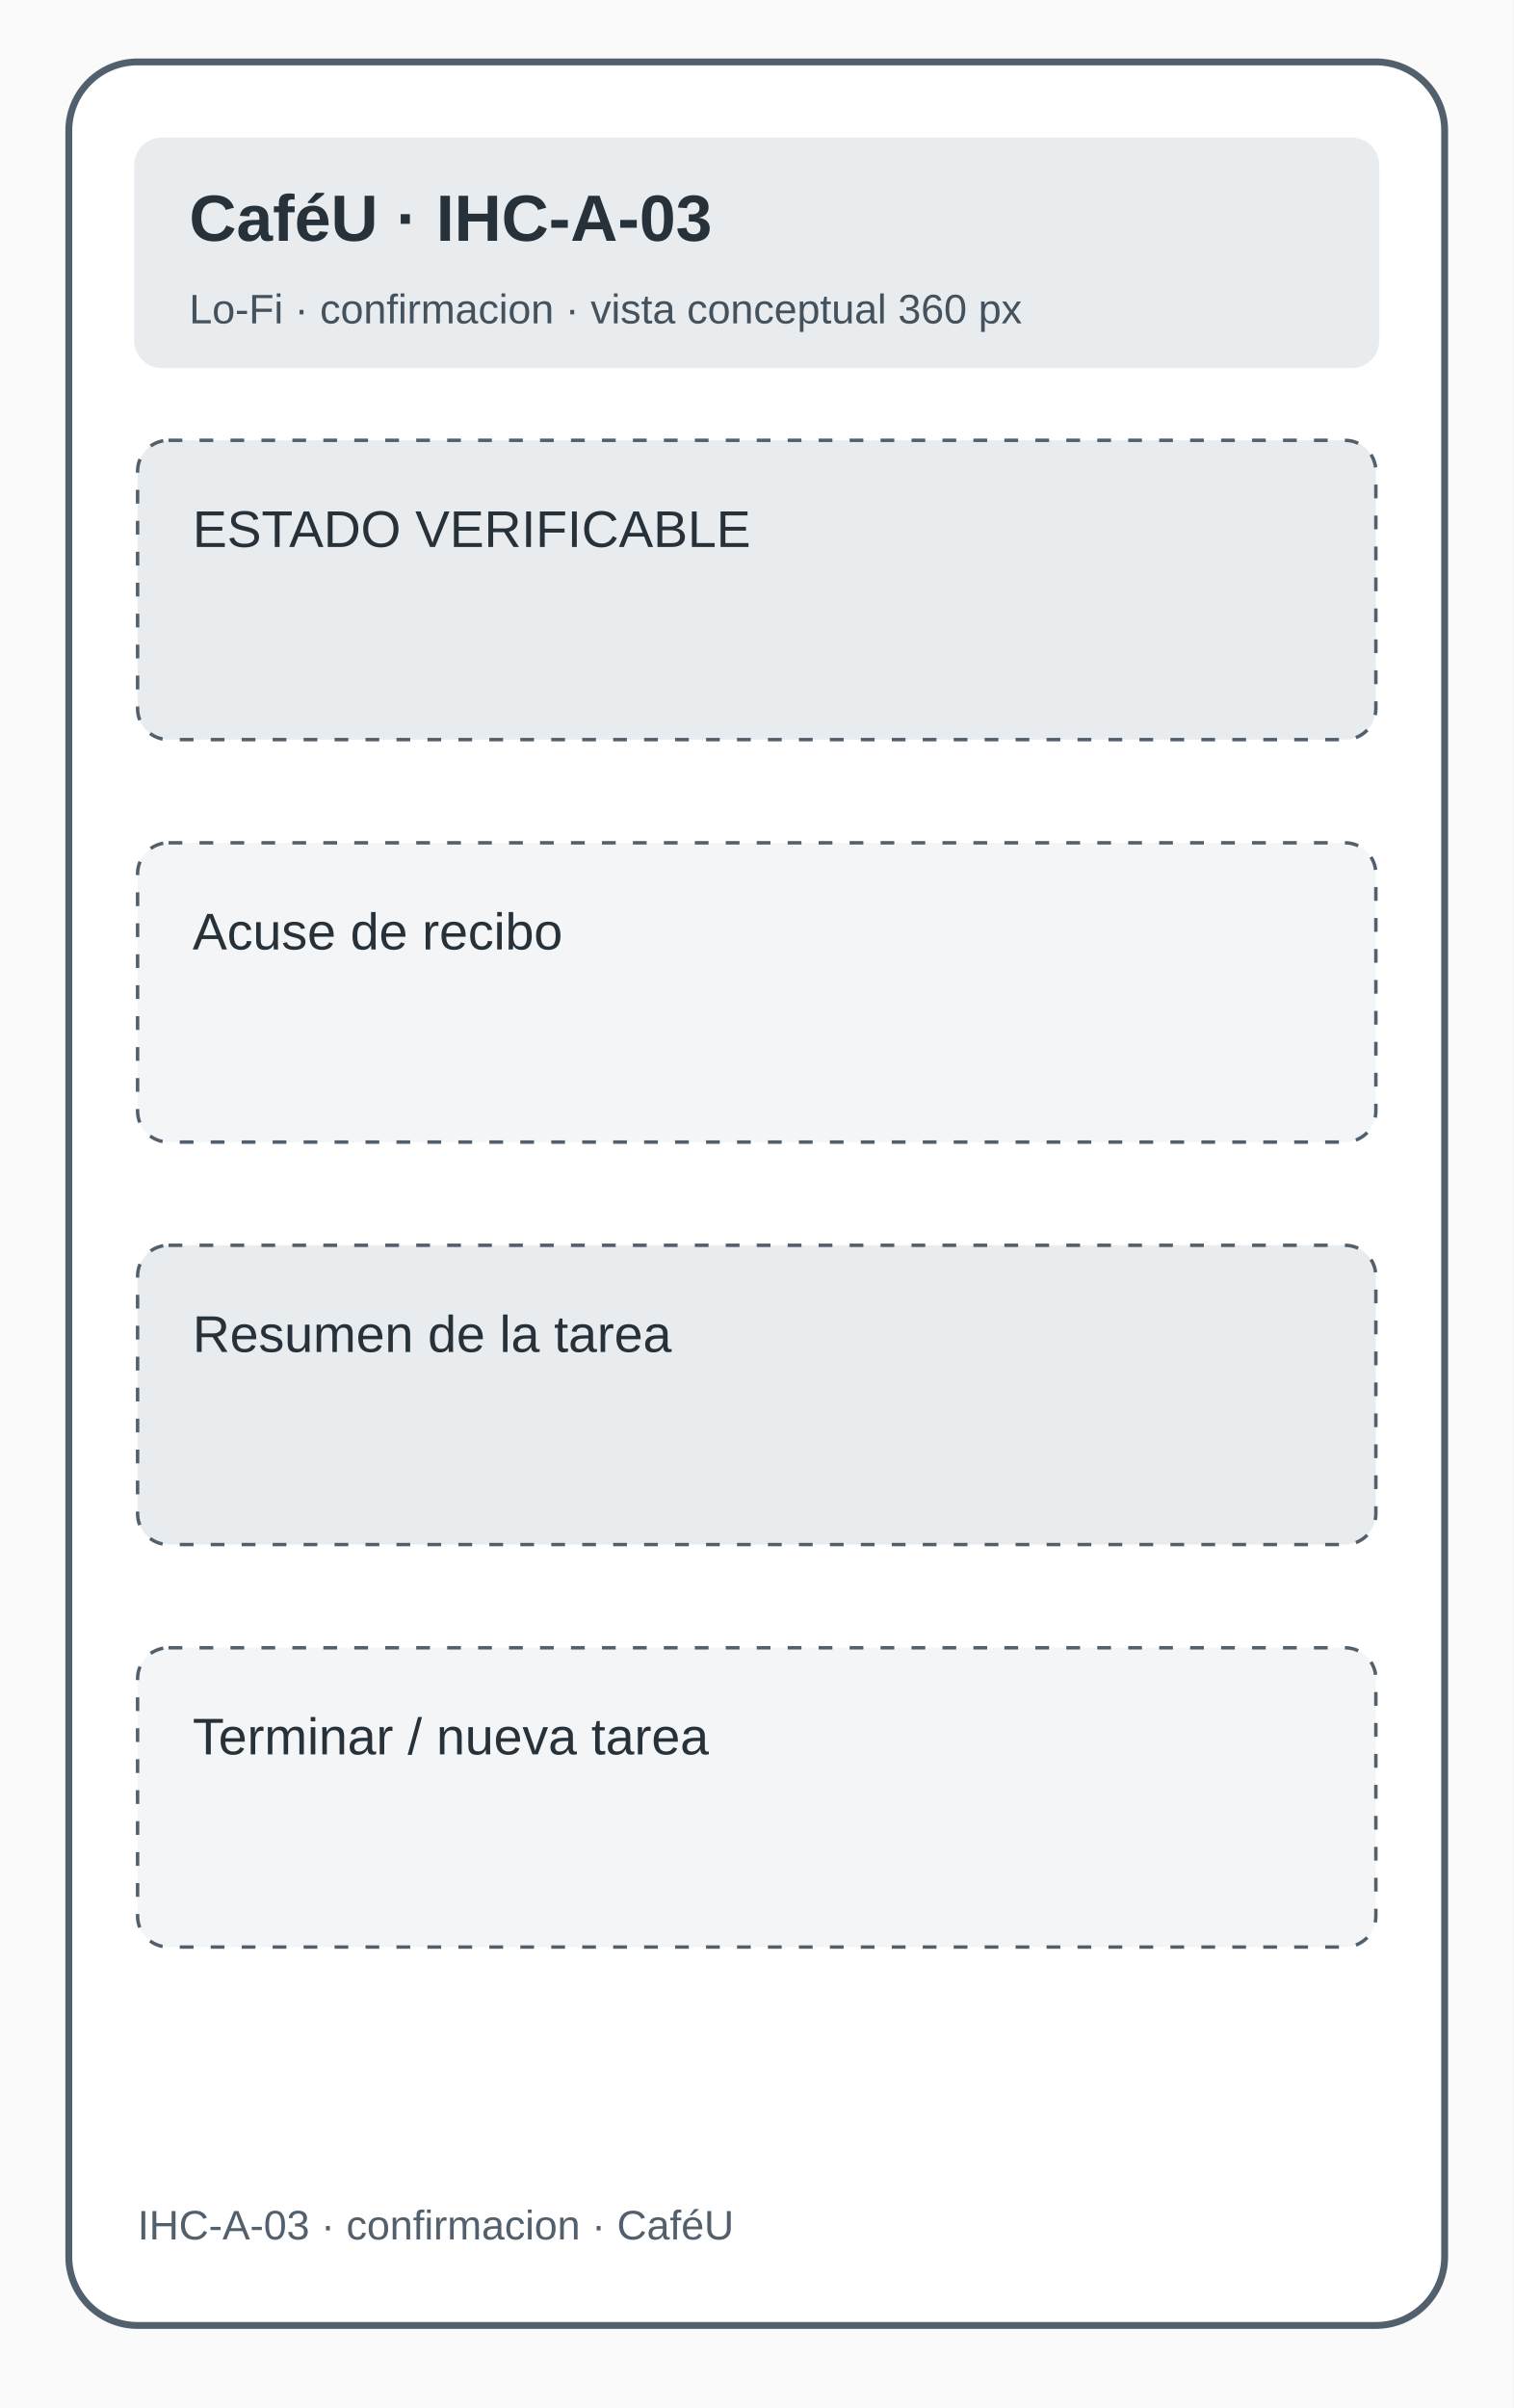
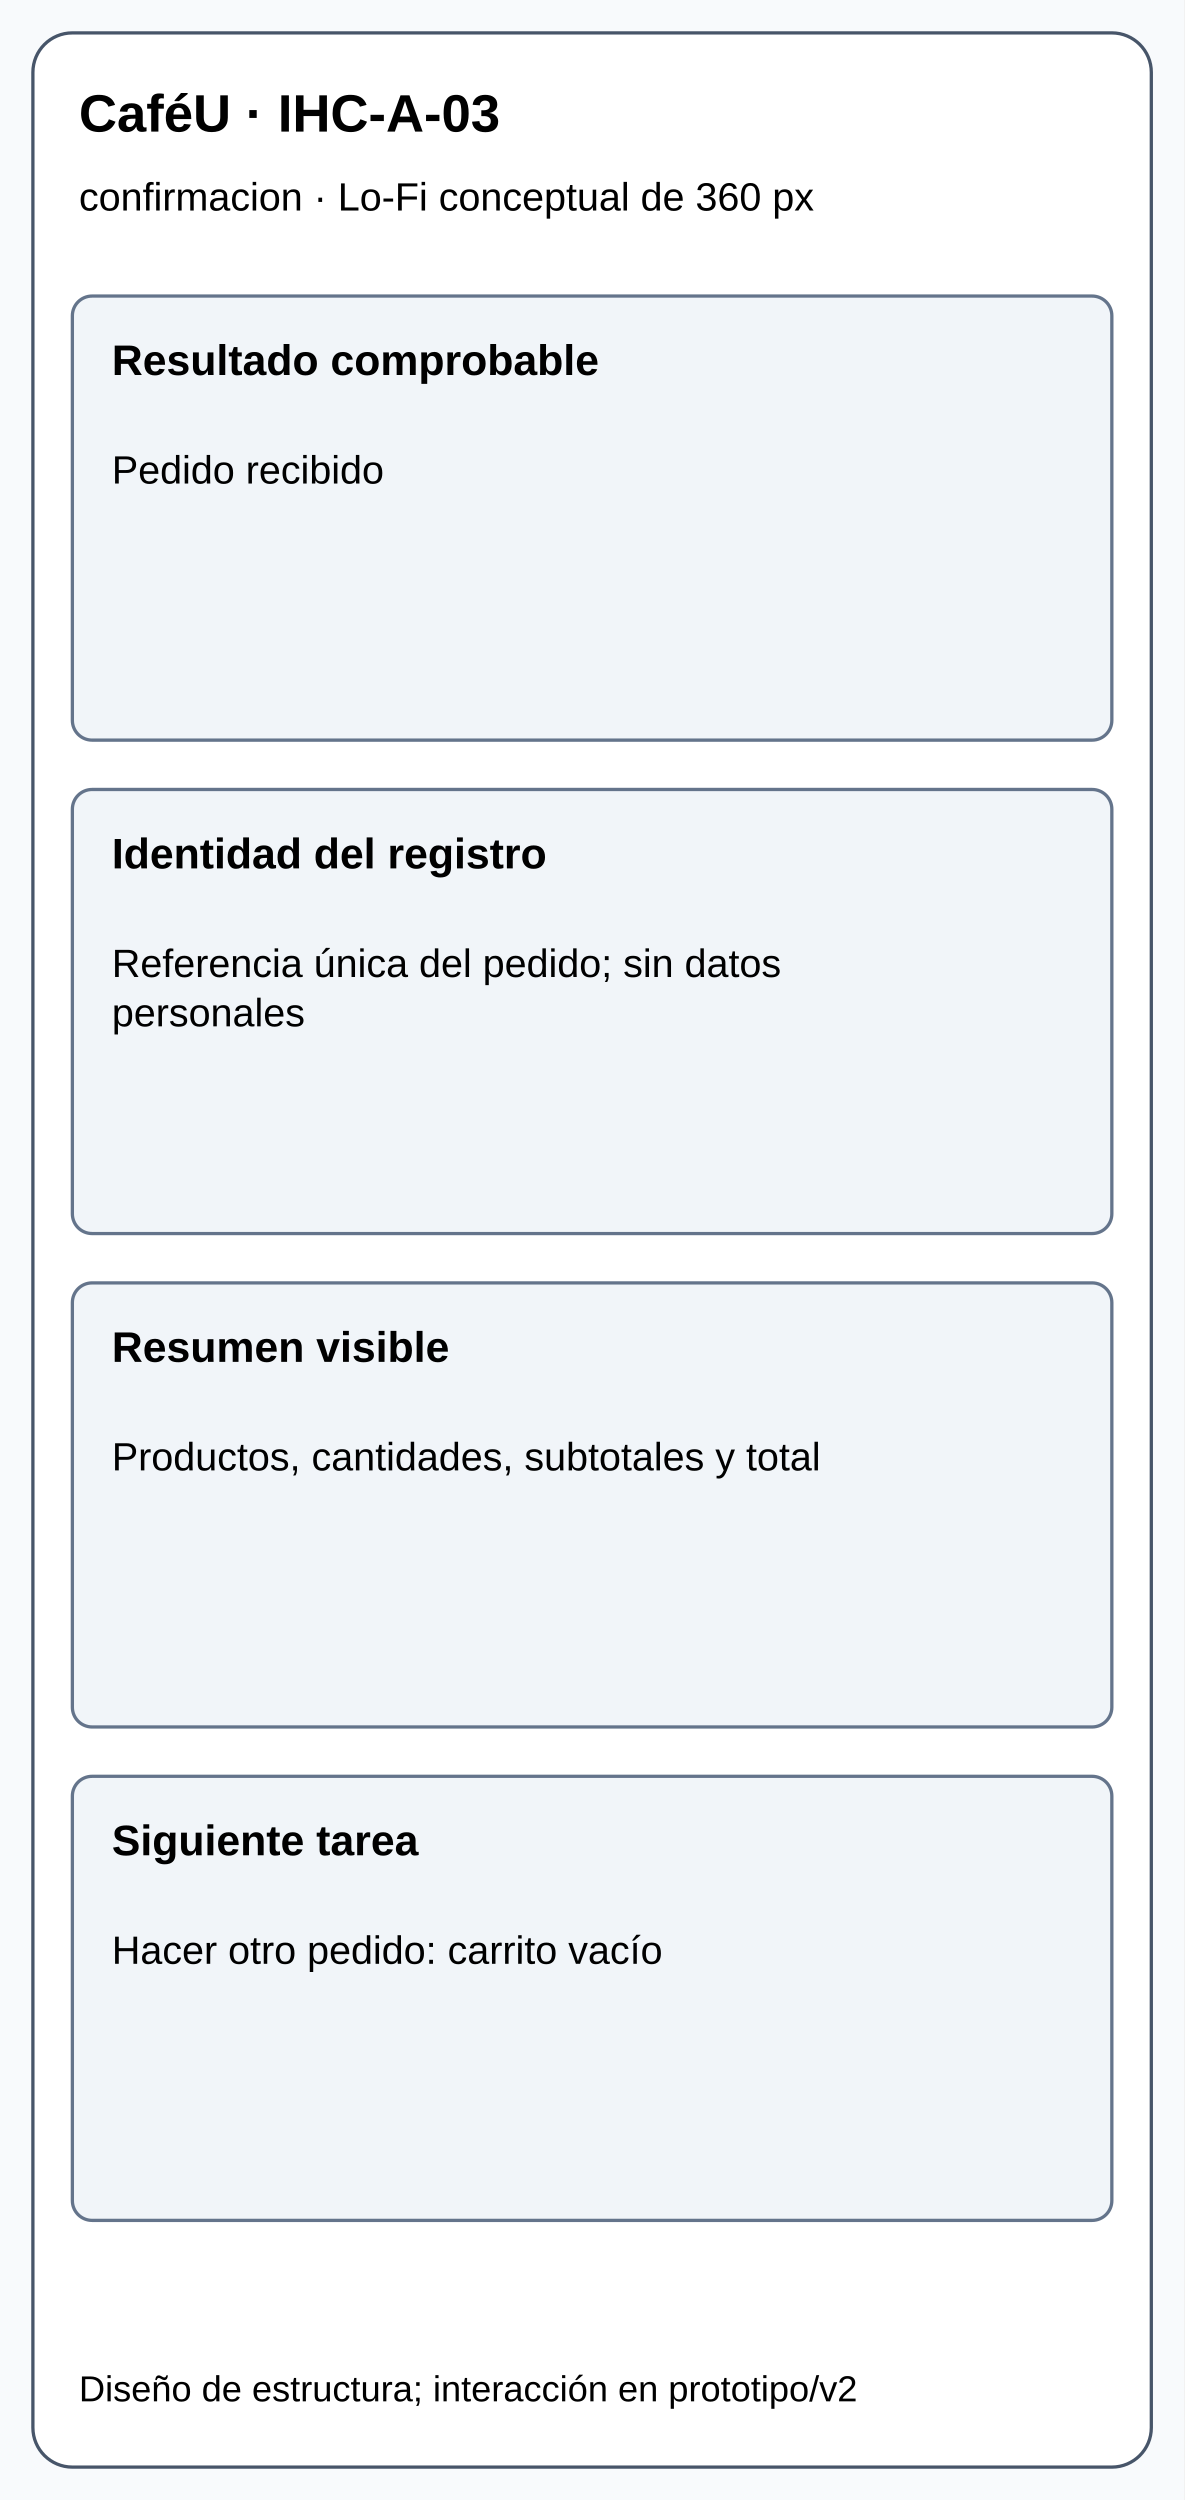
- <svg xmlns="http://www.w3.org/2000/svg" width="440" height="700" viewBox="0 0 440 700" role="img" aria-label="Wireframe IHC-A-03 confirmacion">
-   <rect width="440" height="700" fill="#FAFAFA" />
-   <rect x="20" y="18" width="400" height="658" rx="20" fill="#FFF" stroke="#52606D" stroke-width="2" />
-   <rect x="39" y="40" width="362" height="67" rx="8" fill="#E9ECEF" />
-   <text x="55" y="70" font-family="Arial" font-size="19" font-weight="bold" fill="#273139">CaféU · IHC-A-03</text>
-   <text x="55" y="94" font-family="Arial" font-size="12" fill="#44525E">Lo-Fi · confirmacion · vista conceptual 360 px</text>
-   <rect x="40" y="128" width="360" height="87" rx="9" fill="#E9ECEF" stroke="#52606D" stroke-dasharray="4 5" />
-   <text x="56" y="159" font-family="Arial" font-size="15" fill="#273139">ESTADO VERIFICABLE</text>
-   <rect x="40" y="245" width="360" height="87" rx="9" fill="#F3F5F6" stroke="#52606D" stroke-dasharray="4 5" />
-   <text x="56" y="276" font-family="Arial" font-size="15" fill="#273139">Acuse de recibo</text>
-   <rect x="40" y="362" width="360" height="87" rx="9" fill="#E9ECEF" stroke="#52606D" stroke-dasharray="4 5" />
-   <text x="56" y="393" font-family="Arial" font-size="15" fill="#273139">Resumen de la tarea</text>
-   <rect x="40" y="479" width="360" height="87" rx="9" fill="#F3F5F6" stroke="#52606D" stroke-dasharray="4 5" />
-   <text x="56" y="510" font-family="Arial" font-size="15" fill="#273139">Terminar / nueva tarea</text>
-   <text x="40" y="651" font-family="Arial" font-size="12" fill="#52606D">IHC-A-03 · confirmacion · CaféU</text>
+ <svg xmlns="http://www.w3.org/2000/svg" width="360" height="760" viewBox="0 0 360 760" role="img" aria-label="IHC-A-03 confirmacion">
+   <rect width="360" height="760" fill="#f8fafc" />
+   <rect x="10" y="10" width="340" height="740" rx="12" fill="white" stroke="#475569" />
+   <text x="24" y="40" font-family="Arial" font-size="16" font-weight="bold">CaféU · IHC-A-03</text>
+   <text x="24" y="64" font-family="Arial" font-size="12">confirmacion · Lo-Fi conceptual de 360 px</text>
+   <rect x="22" y="90" width="316" height="135" rx="6" fill="#f1f5f9" stroke="#64748b" />
+   <text x="34" y="114" font-family="Arial" font-size="13" font-weight="bold">Resultado comprobable</text>
+   <text x="34" y="147" font-family="Arial" font-size="12">Pedido recibido</text>
+   <rect x="22" y="240" width="316" height="135" rx="6" fill="#f1f5f9" stroke="#64748b" />
+   <text x="34" y="264" font-family="Arial" font-size="13" font-weight="bold">Identidad del registro</text>
+   <text x="34" y="297" font-family="Arial" font-size="12">Referencia única del pedido; sin datos</text>
+   <text x="34" y="312" font-family="Arial" font-size="12">personales</text>
+   <rect x="22" y="390" width="316" height="135" rx="6" fill="#f1f5f9" stroke="#64748b" />
+   <text x="34" y="414" font-family="Arial" font-size="13" font-weight="bold">Resumen visible</text>
+   <text x="34" y="447" font-family="Arial" font-size="12">Productos, cantidades, subtotales y total</text>
+   <rect x="22" y="540" width="316" height="135" rx="6" fill="#f1f5f9" stroke="#64748b" />
+   <text x="34" y="564" font-family="Arial" font-size="13" font-weight="bold">Siguiente tarea</text>
+   <text x="34" y="597" font-family="Arial" font-size="12">Hacer otro pedido: carrito vacío</text>
+   <text x="24" y="730" font-family="Arial" font-size="11">Diseño de estructura; interacción en prototipo/v2</text>
</svg>
